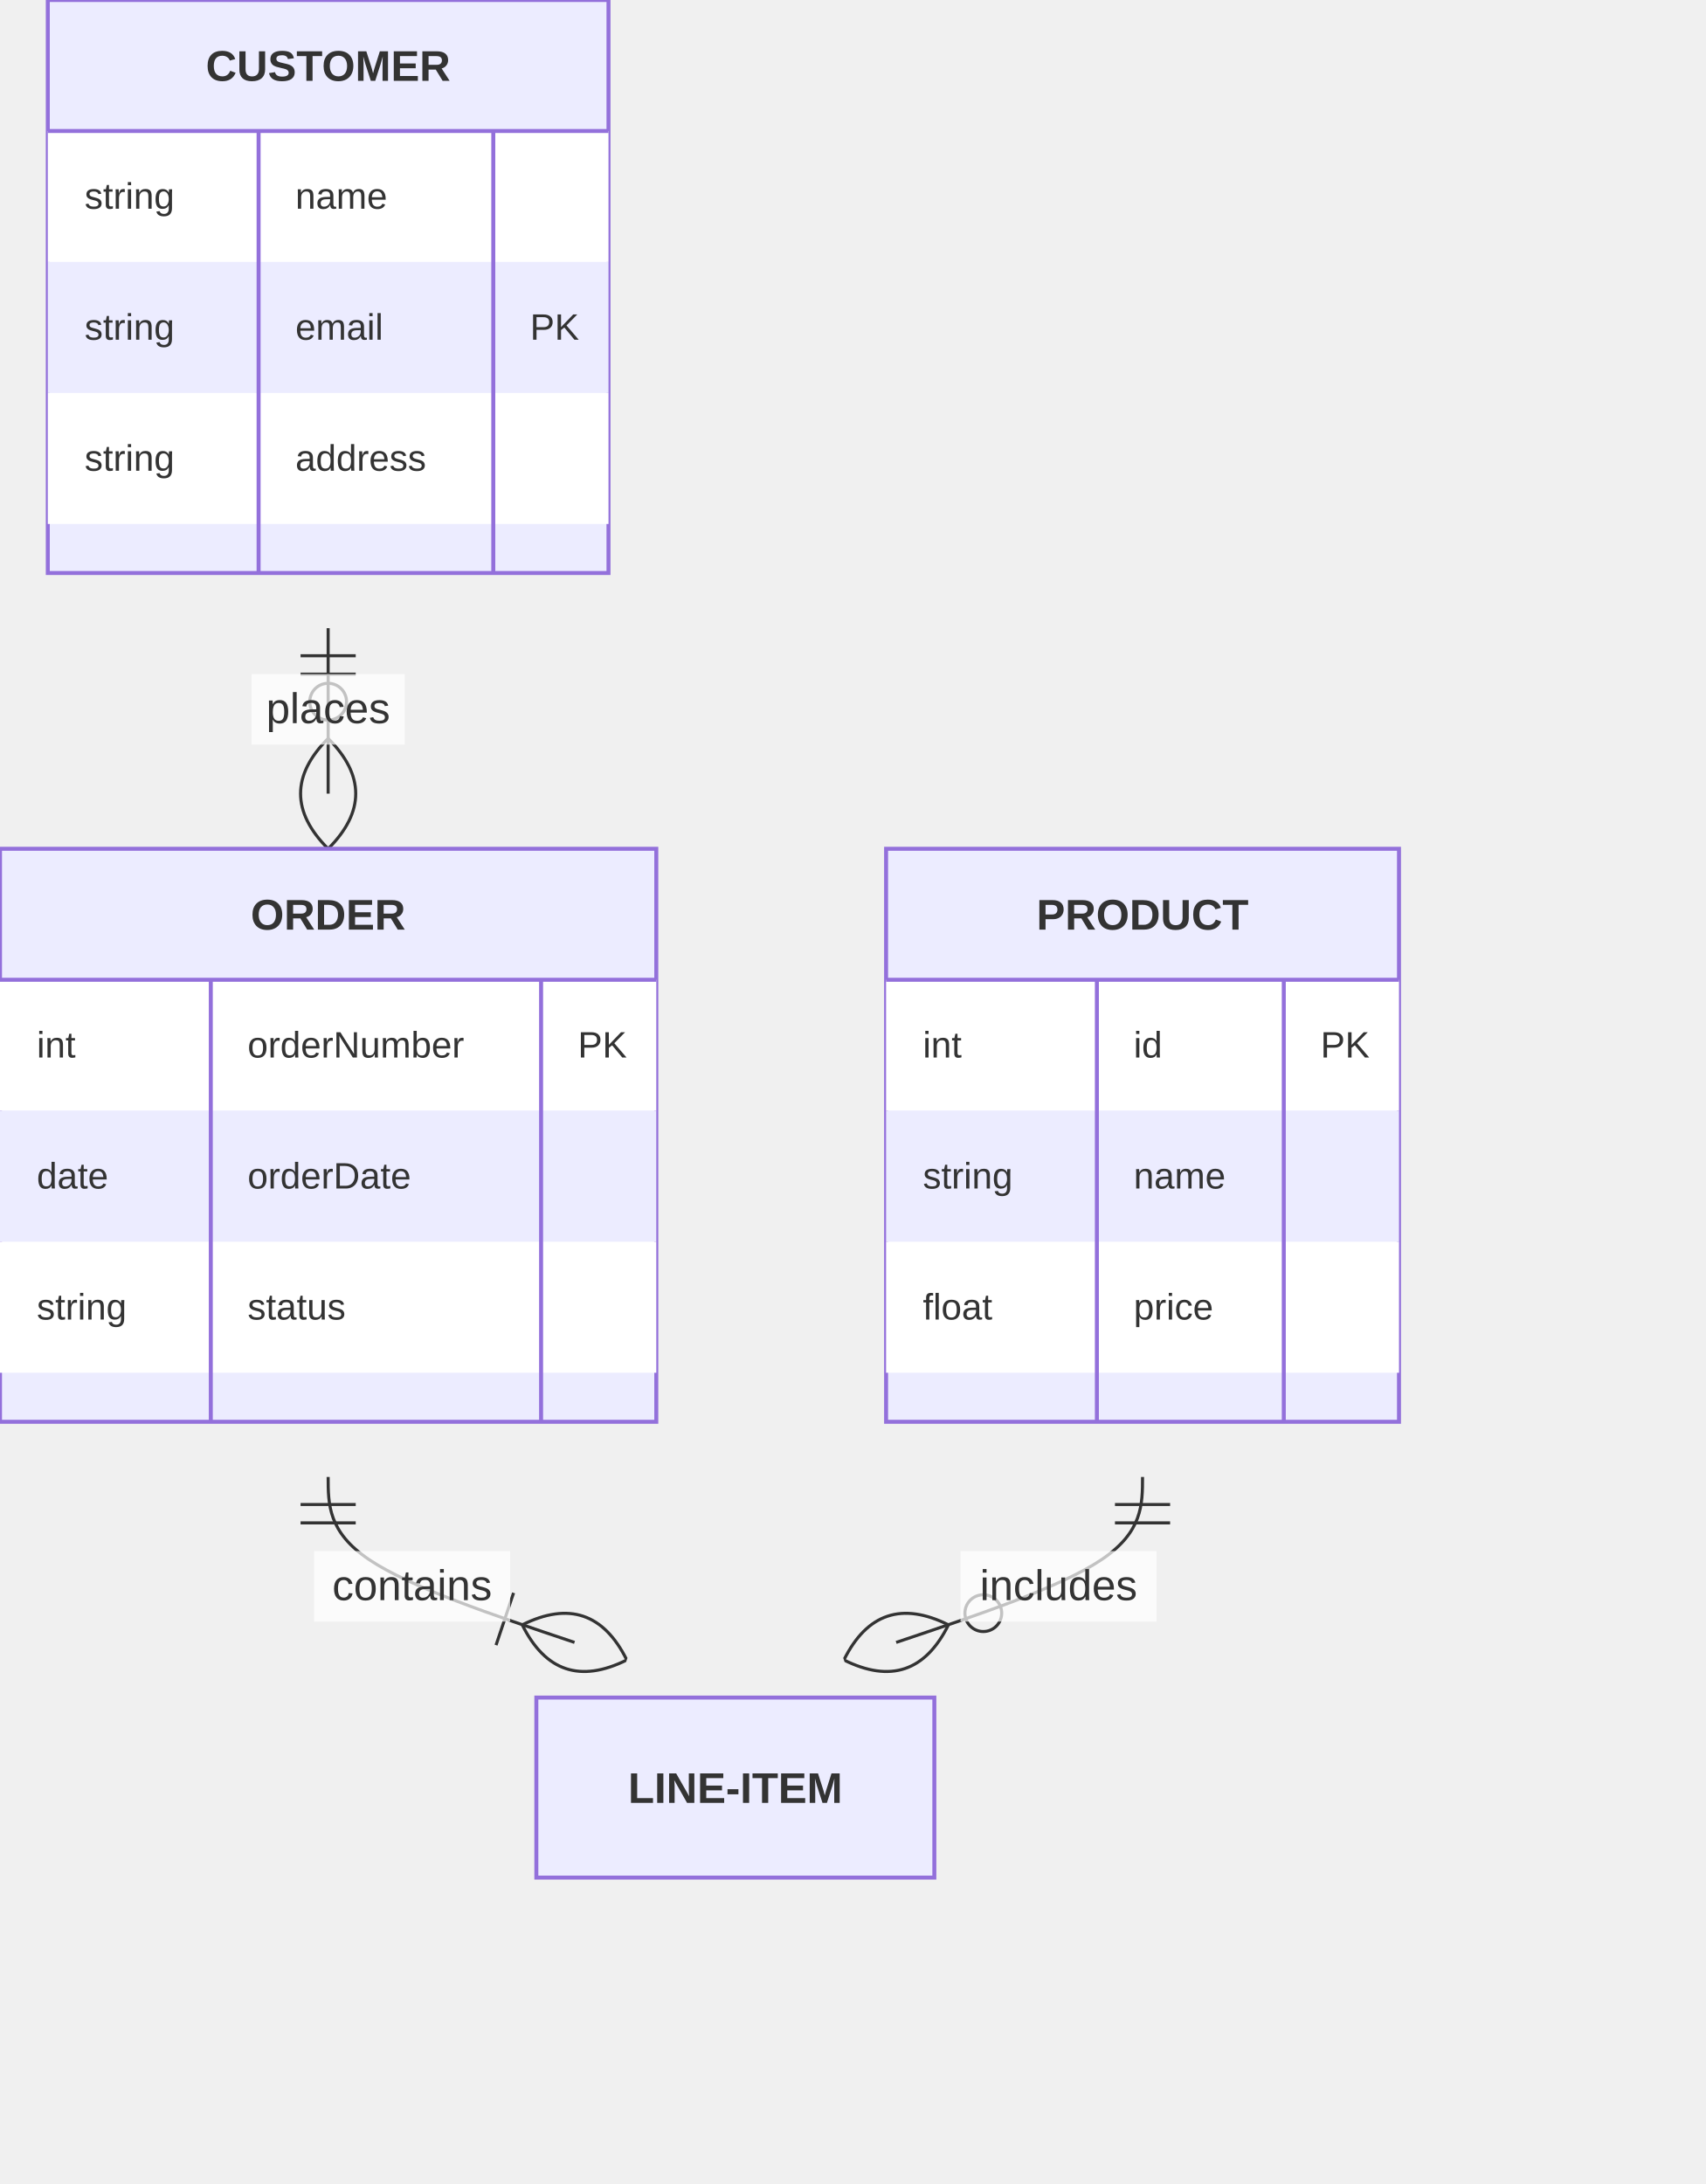
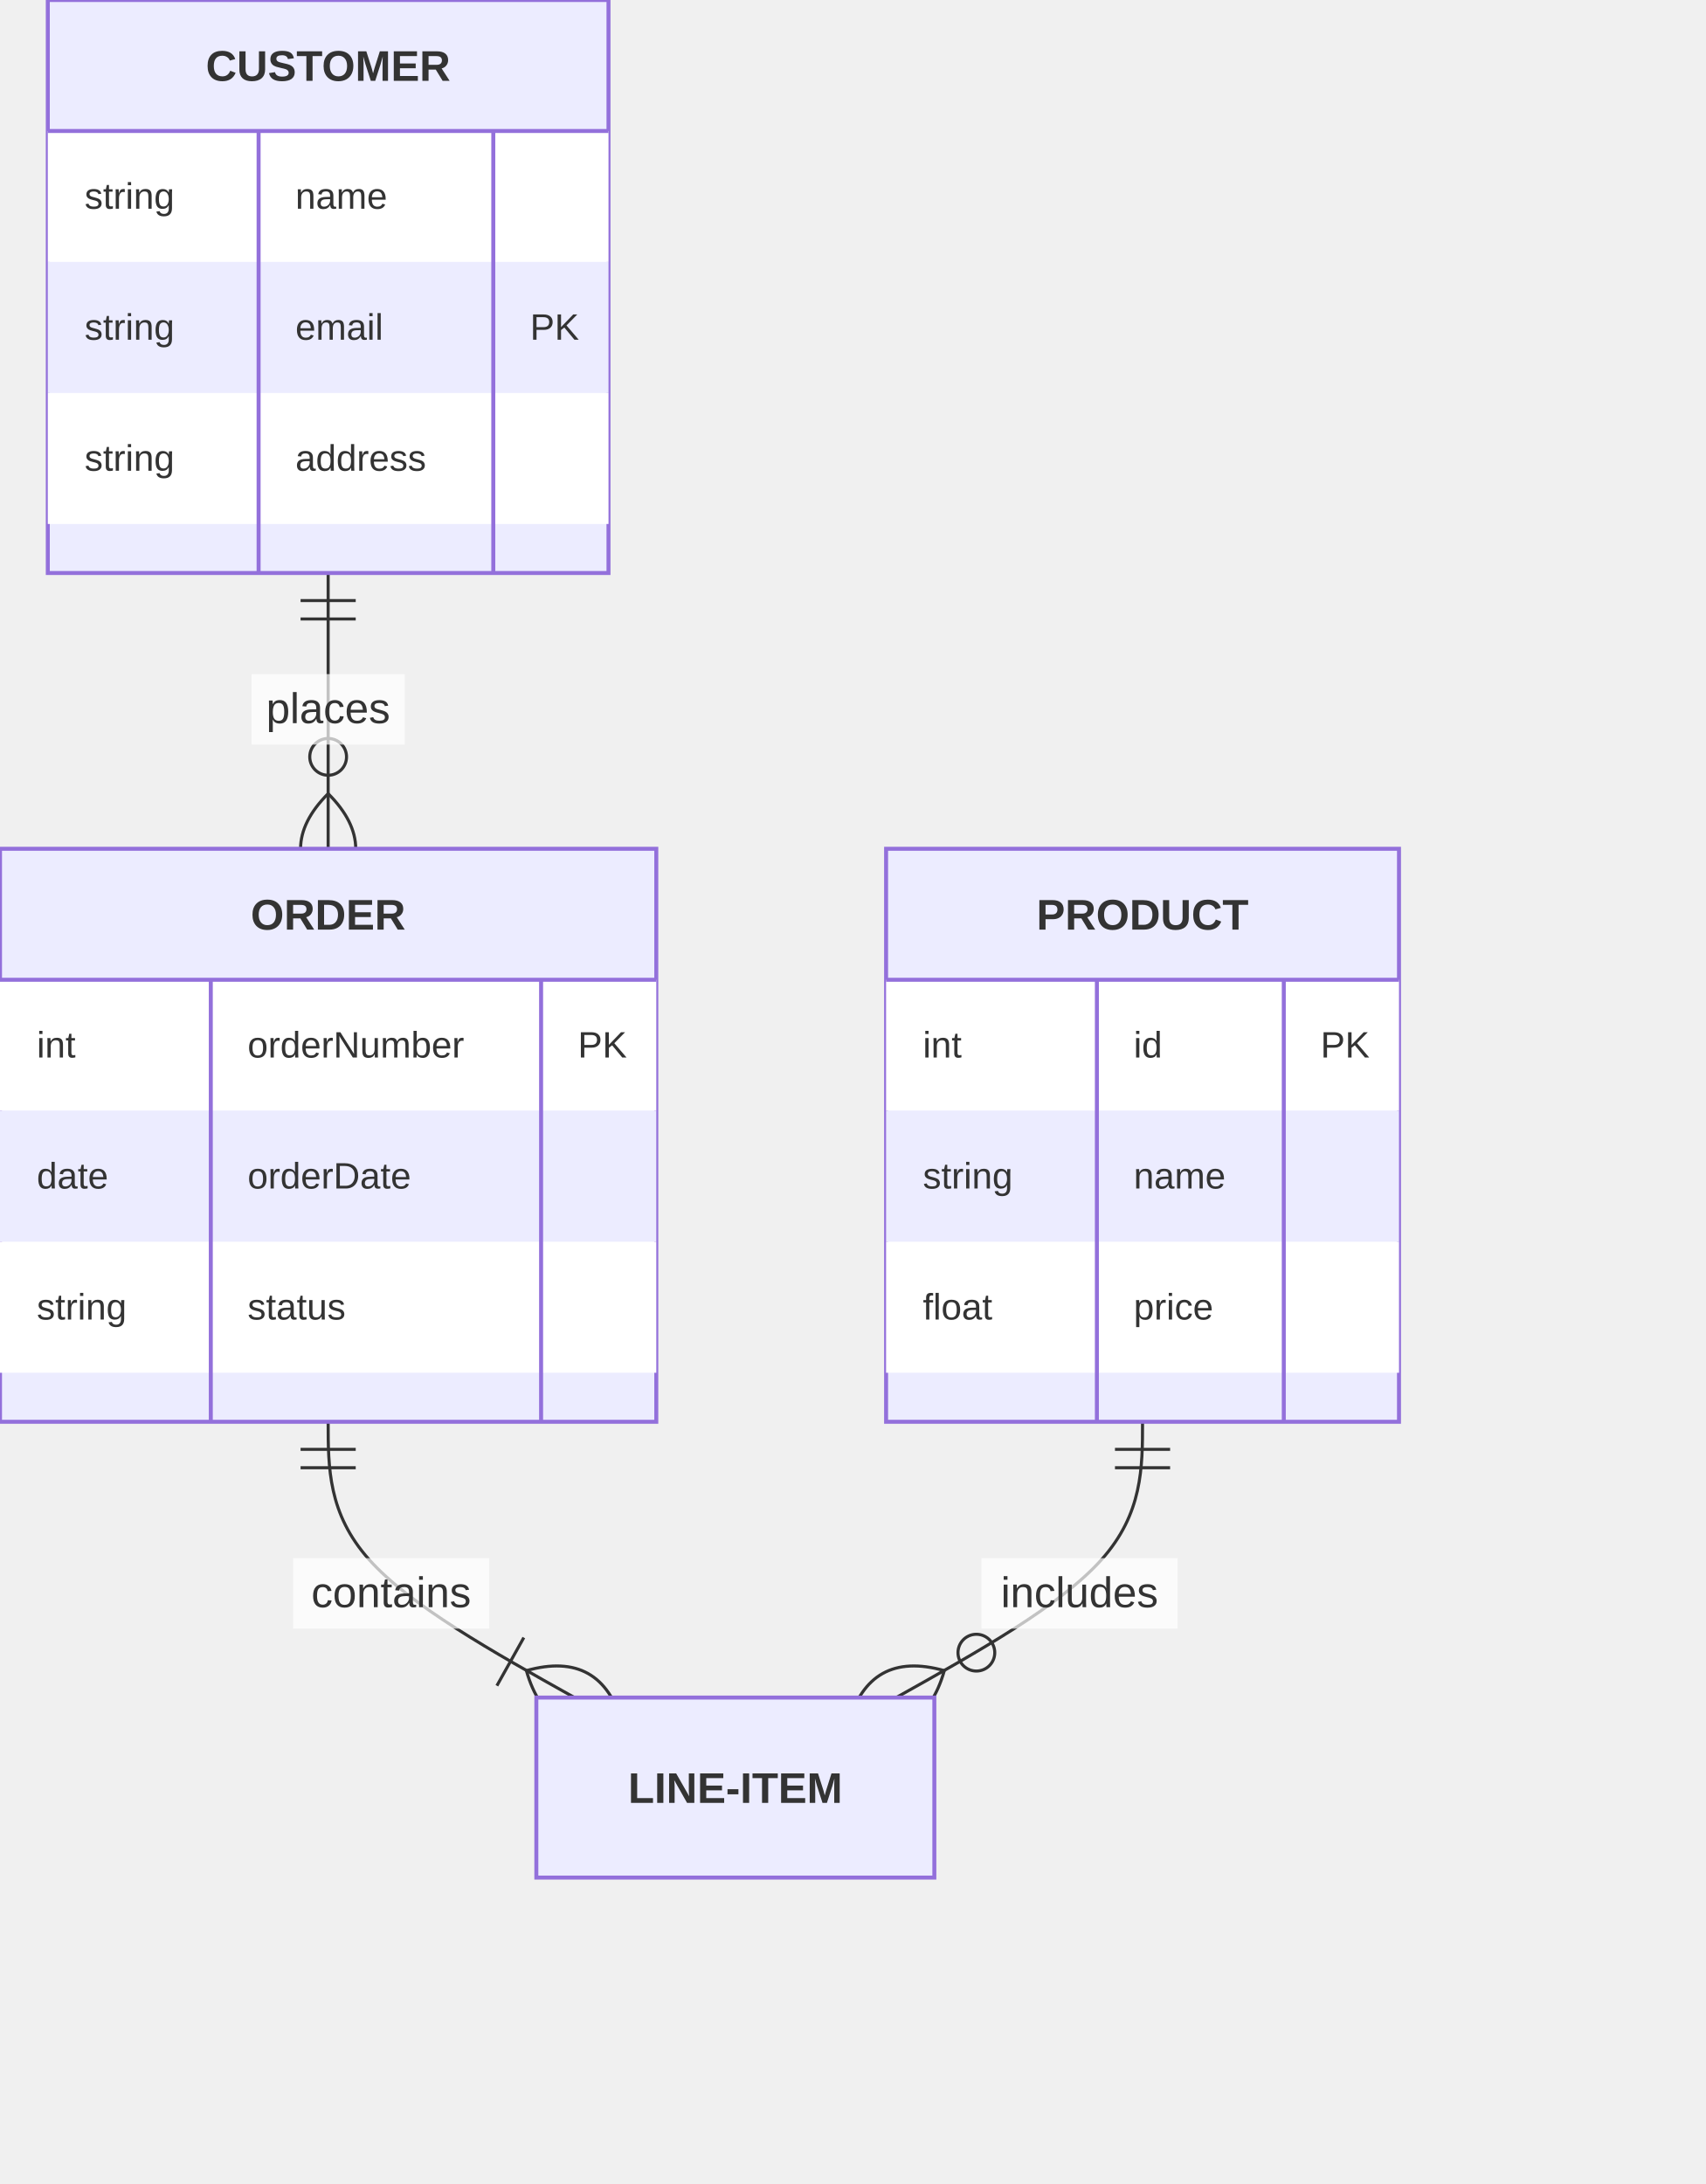
<svg xmlns="http://www.w3.org/2000/svg" width="556.6" height="712.75" viewBox="0 0 556.6 712.75" class="mermaid">
  <style>

.mermaid {
  font-family: trebuchet ms, verdana, arial, sans-serif;
  font-size: 16px;
}

.node rect,
.node polygon,
.node circle,
.node ellipse,
.node path {
  fill: #ECECFF;
  stroke: #9370DB;
  stroke-width: 1px;
}

.node line {
  stroke: #9370DB;
  stroke-width: 1px;
}

.node .label {
  fill: #333333;
}

.node text {
  fill: #333333;
  font-family: trebuchet ms, verdana, arial, sans-serif;
  font-size: 16px;
}

.edge-path {
  fill: none;
  stroke: #333333;
  stroke-width: 1px;
}

.edge-label {
  fill: #333333;
  font-family: trebuchet ms, verdana, arial, sans-serif;
}

.edge-label-bg {
  fill: rgba(232, 232, 232, 0.8);
}

.subgraph {
  fill: #ffffde;
  stroke: #aaaa33;
  stroke-width: 1px;
}

.subgraph-title {
  fill: #333333;
  font-weight: bold;
}

.cluster rect {
  fill: #ffffde;
  stroke: #aaaa33;
  stroke-width: 1px;
  rx: 5px;
  ry: 5px;
}

.cluster-label {
  fill: #333333;
  font-family: trebuchet ms, verdana, arial, sans-serif;
  font-size: 16px;
  font-weight: bold;
}

marker path {
  fill: #333333;
  stroke: #333333;
}


.er-title {
  fill: #333333;
}

.entity-box {
  fill: #ECECFF;
  stroke: #9370DB;
}

.entity-header {
  fill: #9370DB;
  stroke: #9370DB;
}

.entity-name {
  fill: #333333;
  font-weight: bold;
}

.entity-attr {
  fill: #333333;
}

.relationshipLine {
  stroke: #333333;
  stroke-width: 1;
  fill: none;
}

.relationship-label {
  fill: #333333;
}

.relationship-label-background {
  fill: #ffffff;
  opacity: 0.7;
}

.marker {
  fill: none;
  stroke: #333333;
  stroke-width: 1;
}

.marker circle {
  fill: #ffffff;
}

.row-rect-odd {
  fill: #ffffff;
}

.row-rect-even {
  fill: #ECECFF;
}

.divider {
  stroke: #9370DB;
}

  </style>
  <defs>
    <marker id="er-onlyOneStart" viewBox="0 0 18 18" refX="0" refY="9" markerWidth="18" markerHeight="18" orient="auto">
      <path d="M9,0 L9,18 M15,0 L15,18" class="marker" />
    </marker>
    <marker id="er-onlyOneEnd" viewBox="0 0 18 18" refX="18" refY="9" markerWidth="18" markerHeight="18" orient="auto">
      <path d="M3,0 L3,18 M9,0 L9,18" class="marker" />
    </marker>
    <marker id="er-zeroOrOneStart" viewBox="0 0 30 18" refX="0" refY="9" markerWidth="30" markerHeight="18" orient="auto">
      <circle cx="21" cy="9" r="6" class="marker" fill="white" />
      <path d="M9,0 L9,18" class="marker" />
    </marker>
    <marker id="er-zeroOrOneEnd" viewBox="0 0 30 18" refX="30" refY="9" markerWidth="30" markerHeight="18" orient="auto">
      <circle cx="9" cy="9" r="6" class="marker" fill="white" />
      <path d="M21,0 L21,18" class="marker" />
    </marker>
    <marker id="er-oneOrMoreStart" viewBox="0 0 45 36" refX="18" refY="18" markerWidth="45" markerHeight="36" orient="auto">
      <path d="M0,18 Q 18,0 36,18 Q 18,36 0,18 M42,9 L42,27" class="marker" />
    </marker>
    <marker id="er-oneOrMoreEnd" viewBox="0 0 45 36" refX="27" refY="18" markerWidth="45" markerHeight="36" orient="auto">
      <path d="M3,9 L3,27 M9,18 Q27,0 45,18 Q27,36 9,18" class="marker" />
    </marker>
    <marker id="er-zeroOrMoreStart" viewBox="0 0 57 36" refX="18" refY="18" markerWidth="57" markerHeight="36" orient="auto">
      <circle cx="48" cy="18" r="6" class="marker" fill="white" />
      <path d="M0,18 Q18,0 36,18 Q18,36 0,18" class="marker" />
    </marker>
    <marker id="er-zeroOrMoreEnd" viewBox="0 0 57 36" refX="39" refY="18" markerWidth="57" markerHeight="36" orient="auto">
      <circle cx="9" cy="18" r="6" class="marker" fill="white" />
      <path d="M21,18 Q39,0 57,18 Q39,36 21,18" class="marker" />
    </marker>
  </defs>
  <g class="root">
    <g class="clusters">

    </g>
    <g class="edgePaths">

    </g>
    <g class="edgeLabels">

    </g>
    <g class="nodes">

    </g>
    <g class="relationship">
-       <path d="M 107.10 205.00 C 107.10 214.00, 107.10 223.00, 107.10 232.00 C 107.10 241.00, 107.10 250.00, 107.10 259.00" class="relationshipLine" marker-end="url(#er-zeroOrMoreEnd)" marker-start="url(#er-onlyOneStart)" />
+       <path d="M 107.10 187.00 C 107.10 202.00, 107.10 217.00, 107.10 232.00 C 107.10 247.00, 107.10 262.00, 107.10 277.00" class="relationshipLine" marker-end="url(#er-zeroOrMoreEnd)" marker-start="url(#er-onlyOneStart)" />
      <rect x="82.1" y="220" width="50" height="23" rx="0" ry="0" class="relationship-label-background" />
      <text x="107.1" y="236" class="relationship-label" text-anchor="middle" font-size="14">places</text>
    </g>
    <g class="relationship">
-       <path d="M 107.10 482.00 C 107.10 491.00, 107.10 500.00, 120.50 509.00 C 133.90 518.00, 160.71 527.00, 187.51 536.00" class="relationshipLine" marker-start="url(#er-onlyOneStart)" marker-end="url(#er-oneOrMoreEnd)" />
-       <rect x="102.507" y="506.203" width="64" height="23" rx="0" ry="0" class="relationship-label-background" />
-       <text x="134.507" y="522.203" class="relationship-label" text-anchor="middle" font-size="14">contains</text>
+       <path d="M 107.10 464.00 C 107.10 479.00, 107.10 494.00, 120.50 509.00 C 133.90 524.00, 160.71 539.00, 187.51 554.00" class="relationshipLine" marker-end="url(#er-oneOrMoreEnd)" marker-start="url(#er-onlyOneStart)" />
+       <rect x="95.671" y="508.512" width="64" height="23" rx="0" ry="0" class="relationship-label-background" />
+       <text x="127.671" y="524.512" class="relationship-label" font-size="14" text-anchor="middle">contains</text>
    </g>
    <g class="relationship">
-       <path d="M 372.90 482.00 C 372.90 491.00, 372.90 500.00, 359.50 509.00 C 346.10 518.00, 319.29 527.00, 292.49 536.00" class="relationshipLine" marker-start="url(#er-onlyOneStart)" marker-end="url(#er-zeroOrMoreEnd)" />
-       <rect x="313.493" y="506.203" width="64" height="23" rx="0" ry="0" class="relationship-label-background" />
-       <text x="345.493" y="522.203" class="relationship-label" font-size="14" text-anchor="middle">includes</text>
+       <path d="M 372.90 464.00 C 372.90 479.00, 372.90 494.00, 359.50 509.00 C 346.10 524.00, 319.29 539.00, 292.49 554.00" class="relationshipLine" marker-start="url(#er-onlyOneStart)" marker-end="url(#er-zeroOrMoreEnd)" />
+       <rect x="320.329" y="508.512" width="64" height="23" rx="0" ry="0" class="relationship-label-background" />
+       <text x="352.329" y="524.512" class="relationship-label" text-anchor="middle" font-size="14">includes</text>
    </g>
    <g class="entity-node" id="entity-CUSTOMER-0">
      <rect x="15.6" y="0" width="183" height="187" rx="0" ry="0" class="entity-box" stroke-width="1.3" />
      <rect x="15.6" y="42.75" width="183" height="42.75" rx="0" ry="0" class="row-rect-odd" stroke-width="1.3" />
      <rect x="15.6" y="85.5" width="183" height="42.75" rx="0" ry="0" class="row-rect-even" stroke-width="1.3" />
      <rect x="15.6" y="128.25" width="183" height="42.75" rx="0" ry="0" class="row-rect-odd" stroke-width="1.3" />
      <line x1="15.6" y1="42.75" x2="198.6" y2="42.75" class="divider" stroke-width="1.3" />
      <line x1="84.4" y1="42.75" x2="84.4" y2="187" class="divider" stroke-width="1.3" />
      <line x1="161" y1="42.75" x2="161" y2="187" class="divider" stroke-width="1.3" />
      <text x="107.1" y="26.375" class="entity-name" text-anchor="middle" font-size="14">CUSTOMER</text>
-       <text x="27.6" y="68.125" class="entity-attr attribute-type" font-size="12" text-anchor="start">string</text>
+       <text x="27.6" y="68.125" class="entity-attr attribute-type" text-anchor="start" font-size="12">string</text>
      <text x="96.4" y="68.125" class="entity-attr attribute-name" font-size="12" text-anchor="start">name</text>
-       <text x="27.6" y="110.875" class="entity-attr attribute-type" font-size="12" text-anchor="start">string</text>
+       <text x="27.6" y="110.875" class="entity-attr attribute-type" text-anchor="start" font-size="12">string</text>
      <text x="96.4" y="110.875" class="entity-attr attribute-name" text-anchor="start" font-size="12">email</text>
-       <text x="173" y="110.875" class="entity-attr attribute-key" font-size="12" text-anchor="start">PK</text>
+       <text x="173" y="110.875" class="entity-attr attribute-key" text-anchor="start" font-size="12">PK</text>
      <text x="27.6" y="153.625" class="entity-attr attribute-type" font-size="12" text-anchor="start">string</text>
      <text x="96.4" y="153.625" class="entity-attr attribute-name" font-size="12" text-anchor="start">address</text>
    </g>
    <g class="entity-node" id="entity-LINE-ITEM-2">
      <rect x="175.05" y="554" width="129.9" height="58.75" rx="0" ry="0" class="entity-box" stroke-width="1.3" />
-       <text x="240" y="588.375" class="entity-name" font-size="14" text-anchor="middle">LINE-ITEM</text>
+       <text x="240" y="588.375" class="entity-name" text-anchor="middle" font-size="14">LINE-ITEM</text>
    </g>
    <g class="entity-node" id="entity-ORDER-1">
      <rect x="0" y="277" width="214.2" height="187" rx="0" ry="0" class="entity-box" stroke-width="1.3" />
      <rect x="0" y="319.75" width="214.2" height="42.75" rx="0" ry="0" class="row-rect-odd" stroke-width="1.3" />
      <rect x="0" y="362.5" width="214.2" height="42.75" rx="0" ry="0" class="row-rect-even" stroke-width="1.3" />
      <rect x="0" y="405.25" width="214.2" height="42.75" rx="0" ry="0" class="row-rect-odd" stroke-width="1.3" />
      <line x1="0" y1="319.75" x2="214.2" y2="319.75" class="divider" stroke-width="1.3" />
      <line x1="68.8" y1="319.75" x2="68.8" y2="464" class="divider" stroke-width="1.3" />
      <line x1="176.6" y1="319.75" x2="176.6" y2="464" class="divider" stroke-width="1.3" />
-       <text x="107.1" y="303.375" class="entity-name" font-size="14" text-anchor="middle">ORDER</text>
+       <text x="107.1" y="303.375" class="entity-name" text-anchor="middle" font-size="14">ORDER</text>
      <text x="12" y="345.125" class="entity-attr attribute-type" font-size="12" text-anchor="start">int</text>
-       <text x="80.8" y="345.125" class="entity-attr attribute-name" text-anchor="start" font-size="12">orderNumber</text>
-       <text x="188.6" y="345.125" class="entity-attr attribute-key" font-size="12" text-anchor="start">PK</text>
-       <text x="12" y="387.875" class="entity-attr attribute-type" text-anchor="start" font-size="12">date</text>
-       <text x="80.8" y="387.875" class="entity-attr attribute-name" font-size="12" text-anchor="start">orderDate</text>
+       <text x="80.8" y="345.125" class="entity-attr attribute-name" font-size="12" text-anchor="start">orderNumber</text>
+       <text x="188.6" y="345.125" class="entity-attr attribute-key" text-anchor="start" font-size="12">PK</text>
+       <text x="12" y="387.875" class="entity-attr attribute-type" font-size="12" text-anchor="start">date</text>
+       <text x="80.8" y="387.875" class="entity-attr attribute-name" text-anchor="start" font-size="12">orderDate</text>
      <text x="12" y="430.625" class="entity-attr attribute-type" text-anchor="start" font-size="12">string</text>
-       <text x="80.8" y="430.625" class="entity-attr attribute-name" text-anchor="start" font-size="12">status</text>
+       <text x="80.8" y="430.625" class="entity-attr attribute-name" font-size="12" text-anchor="start">status</text>
    </g>
    <g class="entity-node" id="entity-PRODUCT-3">
      <rect x="289.2" y="277" width="167.4" height="187" rx="0" ry="0" class="entity-box" stroke-width="1.3" />
      <rect x="289.2" y="319.75" width="167.4" height="42.75" rx="0" ry="0" class="row-rect-odd" stroke-width="1.3" />
      <rect x="289.2" y="362.5" width="167.4" height="42.75" rx="0" ry="0" class="row-rect-even" stroke-width="1.3" />
      <rect x="289.2" y="405.25" width="167.4" height="42.75" rx="0" ry="0" class="row-rect-odd" stroke-width="1.3" />
      <line x1="289.2" y1="319.75" x2="456.6" y2="319.75" class="divider" stroke-width="1.3" />
      <line x1="358" y1="319.75" x2="358" y2="464" class="divider" stroke-width="1.3" />
      <line x1="419" y1="319.75" x2="419" y2="464" class="divider" stroke-width="1.3" />
      <text x="372.9" y="303.375" class="entity-name" font-size="14" text-anchor="middle">PRODUCT</text>
      <text x="301.2" y="345.125" class="entity-attr attribute-type" text-anchor="start" font-size="12">int</text>
      <text x="370" y="345.125" class="entity-attr attribute-name" text-anchor="start" font-size="12">id</text>
-       <text x="431" y="345.125" class="entity-attr attribute-key" text-anchor="start" font-size="12">PK</text>
-       <text x="301.2" y="387.875" class="entity-attr attribute-type" text-anchor="start" font-size="12">string</text>
-       <text x="370" y="387.875" class="entity-attr attribute-name" text-anchor="start" font-size="12">name</text>
+       <text x="431" y="345.125" class="entity-attr attribute-key" font-size="12" text-anchor="start">PK</text>
+       <text x="301.2" y="387.875" class="entity-attr attribute-type" font-size="12" text-anchor="start">string</text>
+       <text x="370" y="387.875" class="entity-attr attribute-name" font-size="12" text-anchor="start">name</text>
      <text x="301.2" y="430.625" class="entity-attr attribute-type" text-anchor="start" font-size="12">float</text>
-       <text x="370" y="430.625" class="entity-attr attribute-name" font-size="12" text-anchor="start">price</text>
+       <text x="370" y="430.625" class="entity-attr attribute-name" text-anchor="start" font-size="12">price</text>
    </g>
  </g>
</svg>
